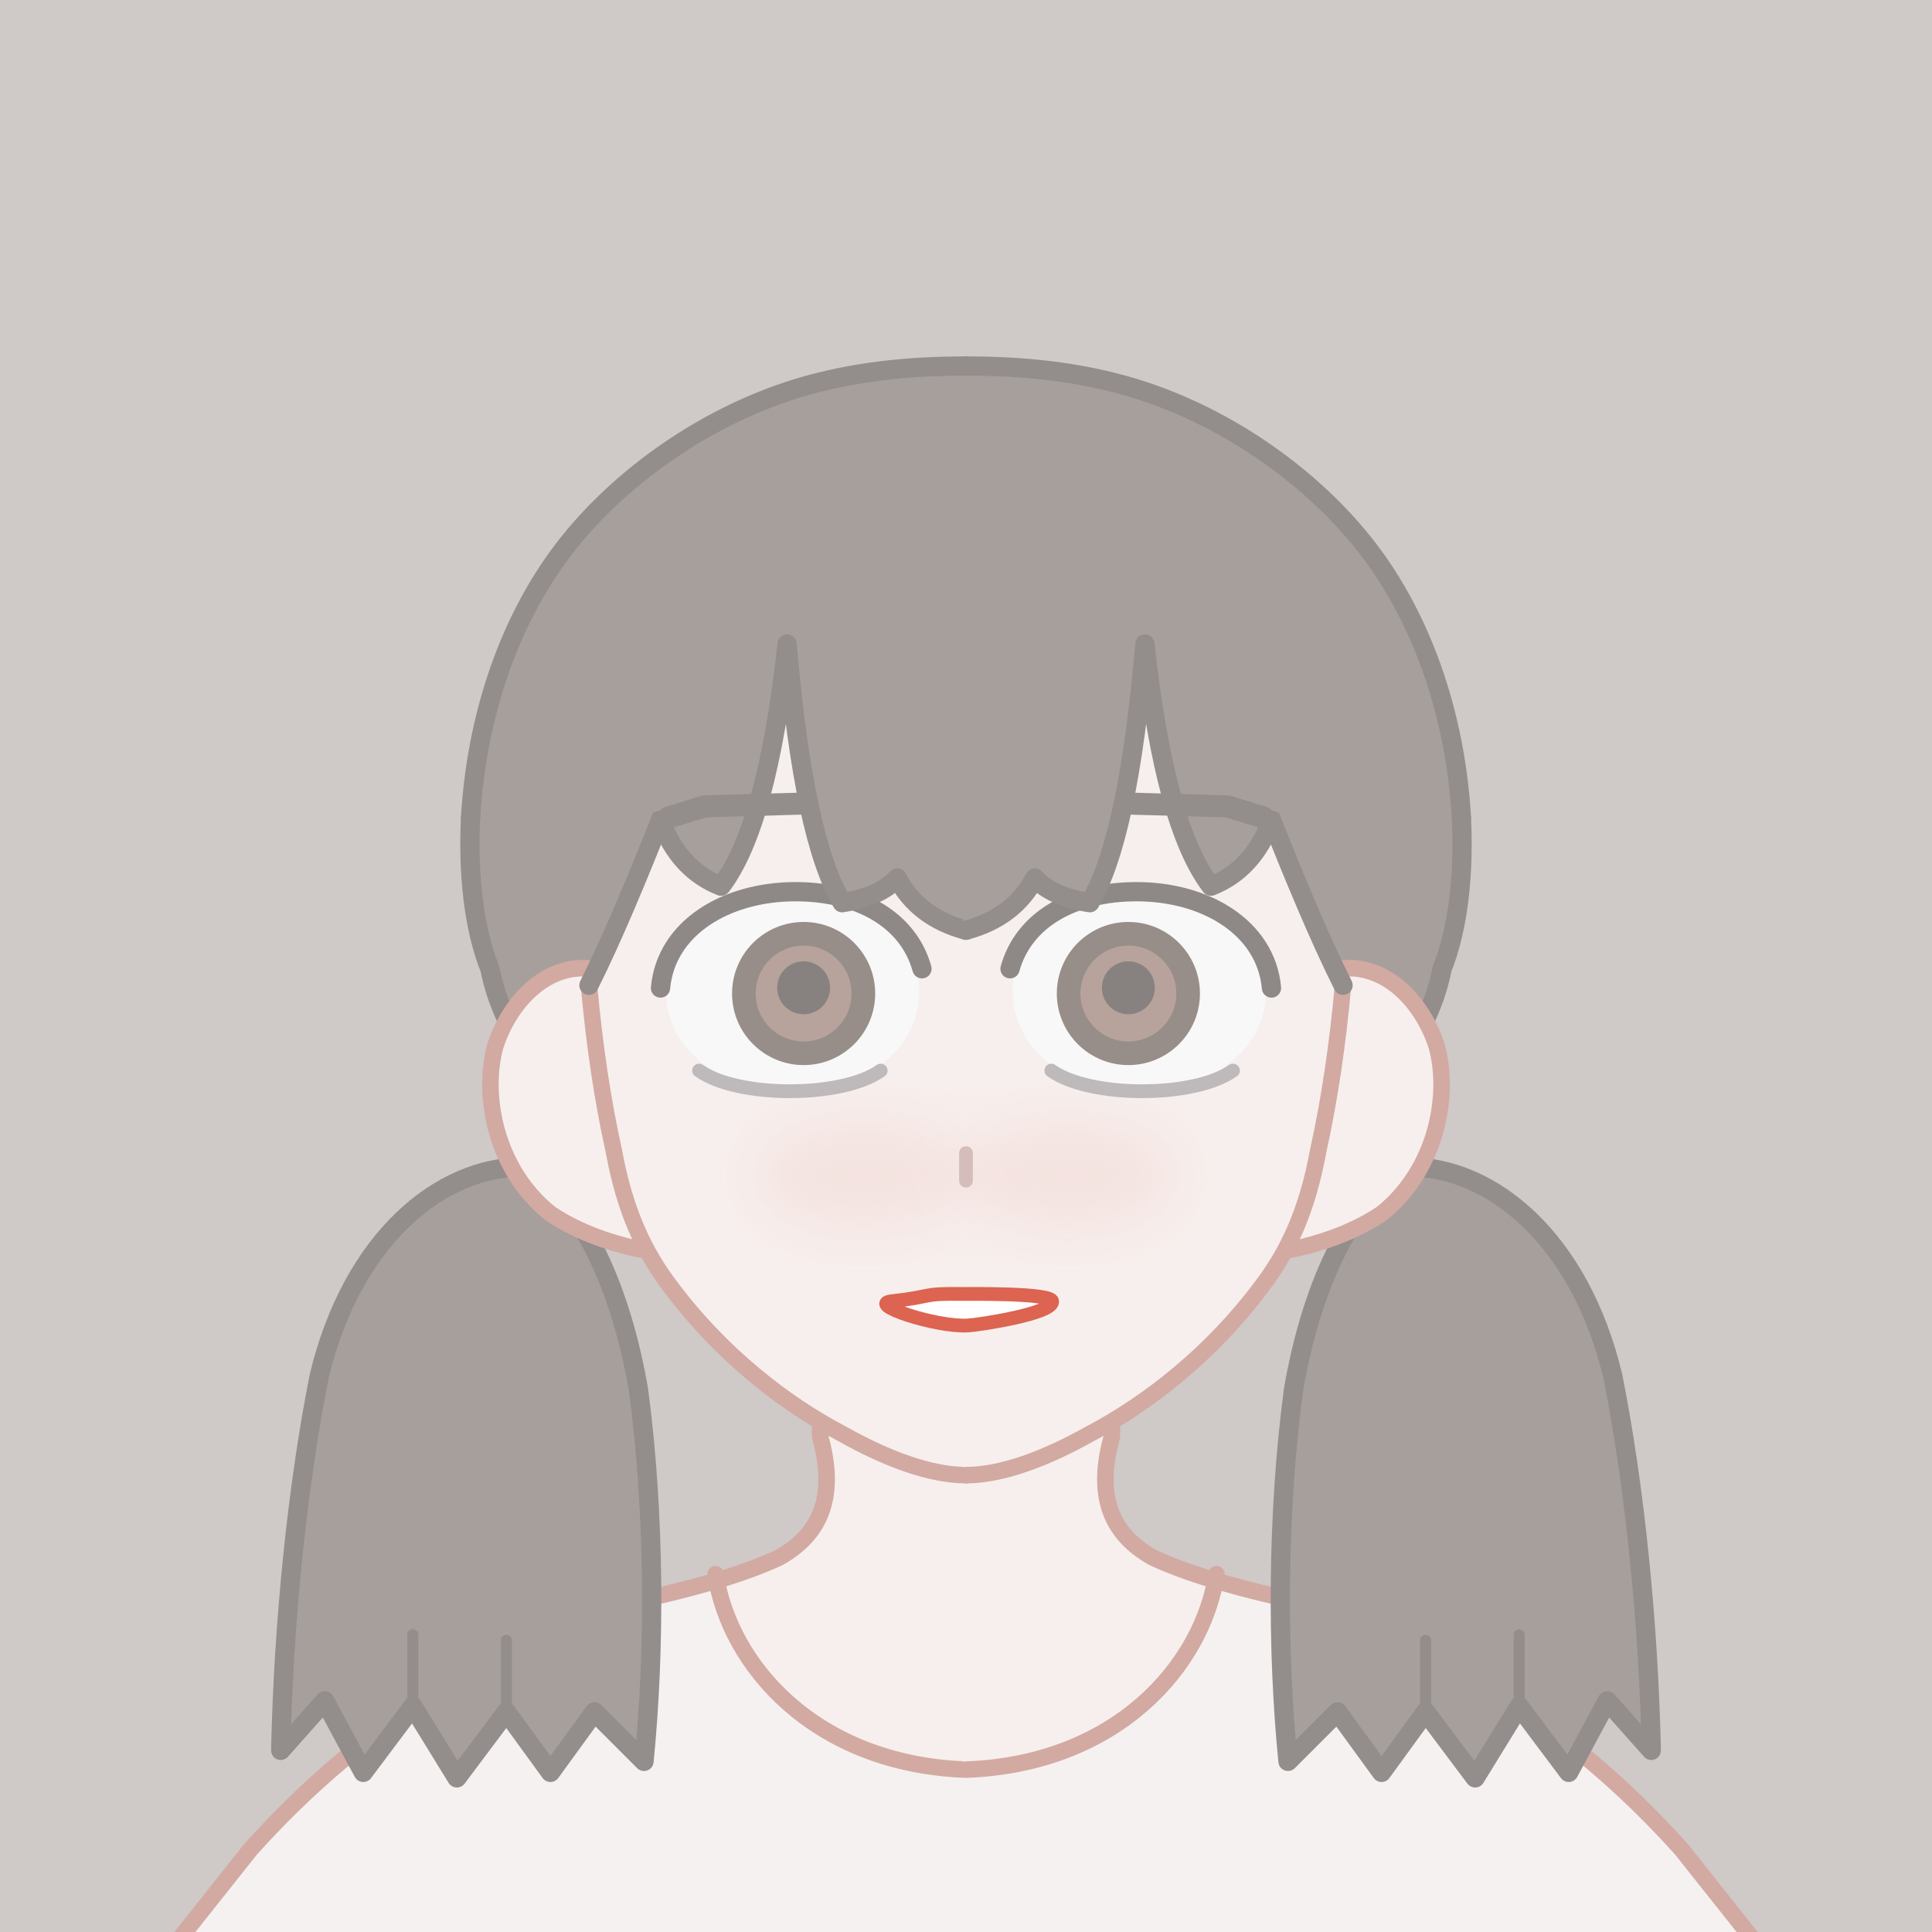
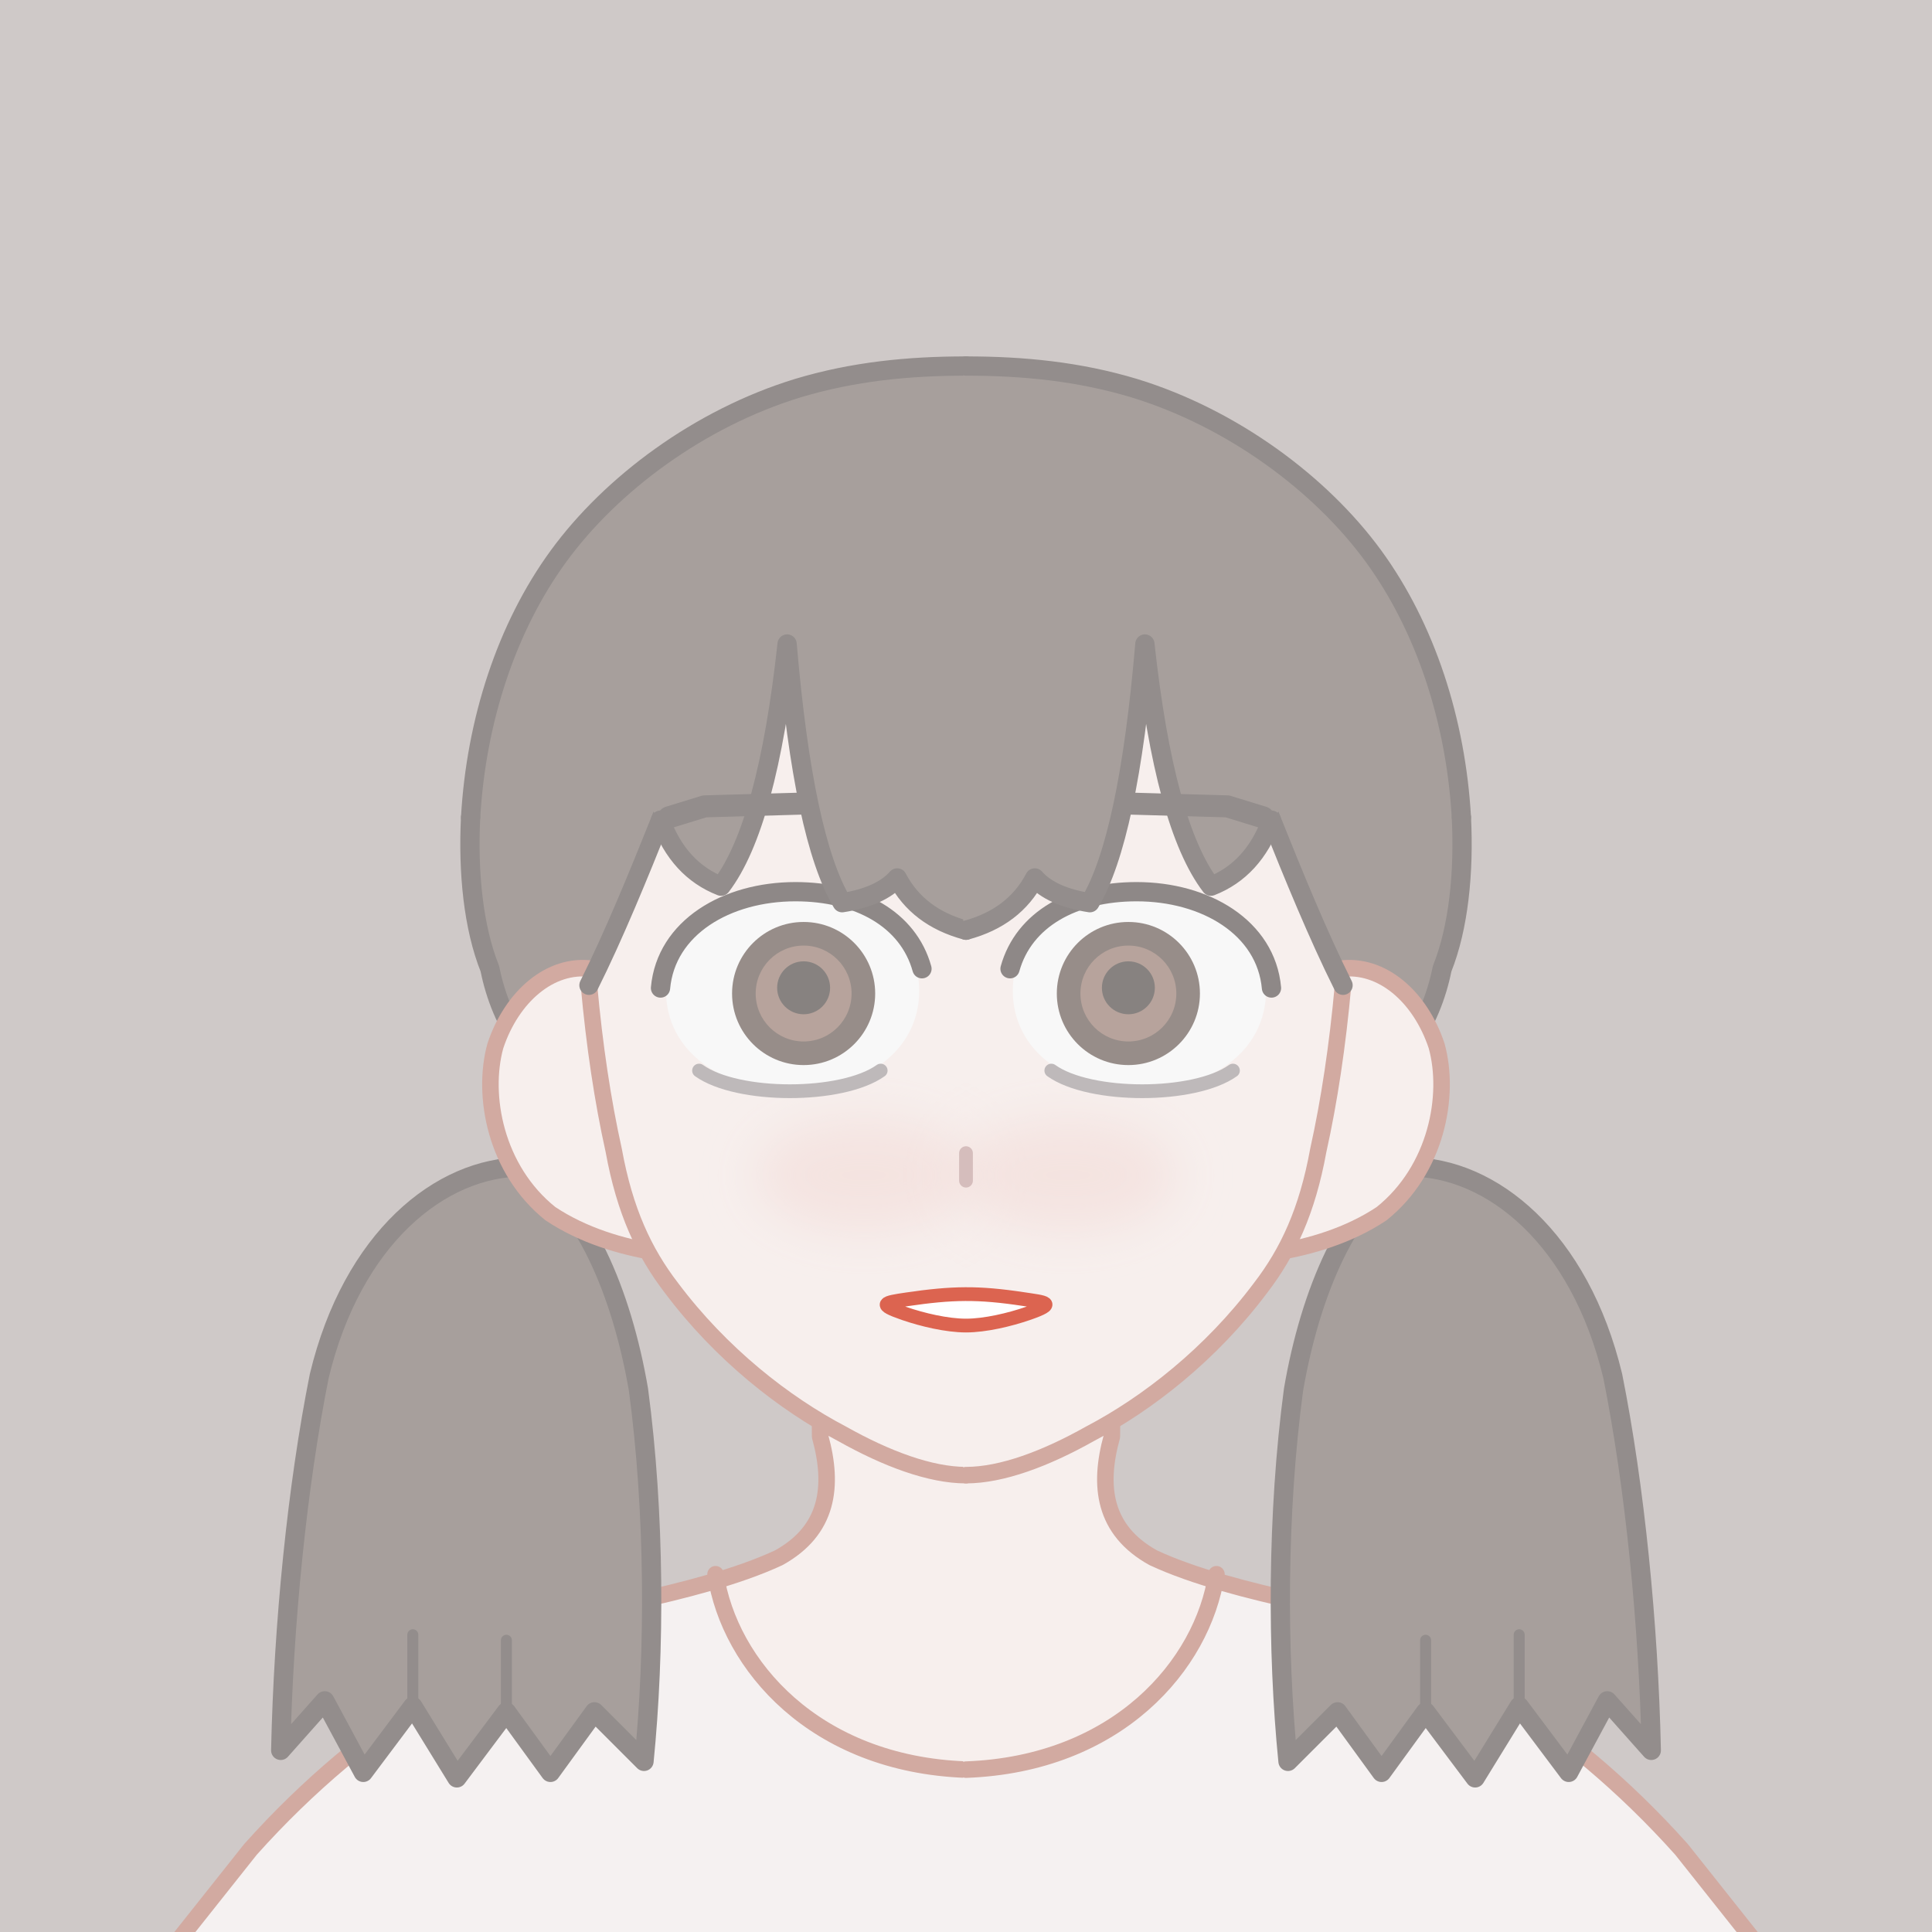
<svg xmlns="http://www.w3.org/2000/svg" width="702" height="702" viewBox="0 0 702 702">
  <defs>
-     <clipPath id="clip-path-1">
+     <clipPath id="clip-path-5">
      <path d="M242 389.2 L386 389.2 L386 464.8 L242 464.8 Z" />
    </clipPath>
    <filter id="filter-1" filterUnits="userSpaceOnUse" x="245" y="377" width="138" height="100" color-interpolation-filters="sRGB">
      <feGaussianBlur in="SourceGraphic" stdDeviation="9" color-interpolation-filters="linearRGB" />
    </filter>
-     <clipPath id="clip-path-2">
+     <clipPath id="clip-path-6">
      <path d="M460 389.2 L316 389.2 L316 464.8 L460 464.8 Z" />
    </clipPath>
    <filter id="filter-2" filterUnits="userSpaceOnUse" x="319" y="377" width="138" height="100" color-interpolation-filters="sRGB">
      <feGaussianBlur in="SourceGraphic" stdDeviation="9" color-interpolation-filters="linearRGB" />
    </filter>
-     <clipPath id="clip-path-3">
+     <clipPath id="clip-path-7">
      <path d="M242 360 C242 338 262 326 288 326 C314 326 334 338 334 360 C334 382 314 396 288 396 C262 396 242 382 242 360 Z" />
    </clipPath>
-     <clipPath id="clip-path-4">
+     <clipPath id="clip-path-8">
      <path d="M460 360 C460 338 440 326 414 326 C388 326 368 338 368 360 C368 382 388 396 414 396 C440 396 460 382 460 360 Z" />
    </clipPath>
  </defs>
  <g id="_ref">
    <g opacity="0.5">
      <rect x="0" y="0" width="702" height="702" fill="#ada19f" />
      <g data-layer="body">
        <g>
          <path d="M260 573 L230 582 C183 596 133 625 91 672 L60 712 L352 712 L352 643 C296 641 265 605 260 573 Z" fill="#f9f2f1" />
          <path d="M296 490 L298 522 C303 540 301 556 283 566 L260 573 C265 605 296 641 352 643 L352 490 Z" fill="#fdeeea" />
          <path d="M230 582 C183 596 133 625 91 672 L64 706" fill="none" stroke="#b46352" stroke-width="6" stroke-linecap="round" stroke-linejoin="round" />
          <path d="M296 500 C298 510 298 516 298 522 C303 540 301 556 283 566 C268 573 248 578 230 582" fill="none" stroke="#b46352" stroke-width="6" stroke-linecap="round" stroke-linejoin="round" />
          <path d="M260 572 C265 605 296 641 351 643" fill="none" stroke="#b46352" stroke-width="6" stroke-linecap="round" stroke-linejoin="round" />
        </g>
        <g>
          <path d="M442 573 L472 582 C519 596 569 625 611 672 L642 712 L350 712 L350 643 C406 641 437 605 442 573 Z" fill="#f9f2f1" />
          <path d="M406 490 L404 522 C399 540 401 556 419 566 L442 573 C437 605 406 641 350 643 L350 490 Z" fill="#fdeeea" />
          <path d="M472 582 C519 596 569 625 611 672 L638 706" fill="none" stroke="#b46352" stroke-width="6" stroke-linecap="round" stroke-linejoin="round" />
          <path d="M406 500 C404 510 404 516 404 522 C399 540 401 556 419 566 C434 573 454 578 472 582" fill="none" stroke="#b46352" stroke-width="6" stroke-linecap="round" stroke-linejoin="round" />
          <path d="M442 572 C437 605 406 641 351 643" fill="none" stroke="#b46352" stroke-width="6" stroke-linecap="round" stroke-linejoin="round" />
        </g>
      </g>
      <g data-layer="hairMid">
        <g>
          <path d="M190 424 C160 424 128 450 116 500 C108 540 103 590 102 636 L118 618 L132 644 L150 620 L166 646 L184 622 L200 644 L216 622 L234 640 C238 600 238 550 232 505 C226 470 212 436 190 424 Z" fill="#5d4e48" />
          <path d="M190 424 C160 424 128 450 116 500 C108 540 103 590 102 636 L118 618 L132 644 L150 620 L166 646 L184 622 L200 644 L216 622 L234 640 C238 600 238 550 232 505 C226 470 212 436 190 424 Z" fill="none" stroke="#352a27" stroke-width="7" stroke-linecap="round" stroke-linejoin="round" />
          <line x1="150" y1="620" x2="150" y2="594" fill="none" stroke="#352a27" stroke-width="4" stroke-linecap="round" stroke-linejoin="round" />
          <line x1="184" y1="622" x2="184" y2="596" fill="none" stroke="#352a27" stroke-width="4" stroke-linecap="round" stroke-linejoin="round" />
        </g>
        <g>
          <path d="M512 424 C542 424 574 450 586 500 C594 540 599 590 600 636 L584 618 L570 644 L552 620 L536 646 L518 622 L502 644 L486 622 L468 640 C464 600 464 550 470 505 C476 470 490 436 512 424 Z" fill="#5d4e48" />
          <path d="M512 424 C542 424 574 450 586 500 C594 540 599 590 600 636 L584 618 L570 644 L552 620 L536 646 L518 622 L502 644 L486 622 L468 640 C464 600 464 550 470 505 C476 470 490 436 512 424 Z" fill="none" stroke="#352a27" stroke-width="7" stroke-linecap="round" stroke-linejoin="round" />
          <line x1="552" y1="620" x2="552" y2="594" fill="none" stroke="#352a27" stroke-width="4" stroke-linecap="round" stroke-linejoin="round" />
          <line x1="518" y1="622" x2="518" y2="596" fill="none" stroke="#352a27" stroke-width="4" stroke-linecap="round" stroke-linejoin="round" />
        </g>
      </g>
      <g data-layer="hairBase">
        <g>
          <path d="M352 133 L351 133 C330 133 310 135 290 141 C254 152 222 176 203 202 C184 228 173 262 171 297 C170 317 172 337 178 352 C180 362 184 372 190 380 L198 386 L352 386 Z" fill="#5d4e48" />
          <path d="M351 133 C330 133 310 135 290 141 C254 152 222 176 203 202 C184 228 173 262 171 297" fill="none" stroke="#352a27" stroke-width="7" stroke-linecap="round" stroke-linejoin="round" />
          <path d="M171 297 C170 317 172 337 178 352 C180 362 184 372 190 380" fill="none" stroke="#352a27" stroke-width="7" stroke-linecap="round" stroke-linejoin="round" />
        </g>
        <g>
          <path d="M350 133 L351 133 C372 133 392 135 412 141 C448 152 480 176 499 202 C518 228 529 262 531 297 C532 317 530 337 524 352 C522 362 518 372 512 380 L504 386 L350 386 Z" fill="#5d4e48" />
          <path d="M351 133 C372 133 392 135 412 141 C448 152 480 176 499 202 C518 228 529 262 531 297" fill="none" stroke="#352a27" stroke-width="7" stroke-linecap="round" stroke-linejoin="round" />
          <path d="M531 297 C532 317 530 337 524 352 C522 362 518 372 512 380" fill="none" stroke="#352a27" stroke-width="7" stroke-linecap="round" stroke-linejoin="round" />
        </g>
      </g>
      <g data-layer="ear">
        <g>
          <path d="M215 352 C200 350 186 362 180 380 C175 398 180 425 200 441 C212 449 226 453 238 455 L225 380 Z" fill="#fdeeea" />
          <path d="M215 352 C200 350 186 362 180 380 C175 398 180 425 200 441 C212 449 226 453 238 455" fill="none" stroke="#b46352" stroke-width="6" stroke-linecap="round" stroke-linejoin="round" />
        </g>
        <g>
          <path d="M487 352 C502 350 516 362 522 380 C527 398 522 425 502 441 C490 449 476 453 464 455 L477 380 Z" fill="#fdeeea" />
          <path d="M487 352 C502 350 516 362 522 380 C527 398 522 425 502 441 C490 449 476 453 464 455" fill="none" stroke="#b46352" stroke-width="6" stroke-linecap="round" stroke-linejoin="round" />
        </g>
      </g>
      <g data-layer="face">
        <g>
          <path d="M352 200 L351 200 C322 200 296 208 278 228 C262 246 250 272 240 298 C232 318 223 340 214 358 C216 380 219 400 223 418 C227 440 234 455 244 468 C262 492 285 510 306 521 C322 530 338 536 351 536 L352 536 Z" fill="#fdeeea" />
          <path d="M214 358 C216 380 219 400 223 418 C227 440 234 455 244 468 C262 492 285 510 306 521 C322 530 338 536 351 536" fill="none" stroke="#b46352" stroke-width="6" stroke-linecap="round" stroke-linejoin="round" />
        </g>
        <g>
          <path d="M350 200 L351 200 C380 200 406 208 424 228 C440 246 452 272 462 298 C470 318 479 340 488 358 C486 380 483 400 479 418 C475 440 468 455 458 468 C440 492 417 510 396 521 C380 530 364 536 351 536 L350 536 Z" fill="#fdeeea" />
          <path d="M488 358 C486 380 483 400 479 418 C475 440 468 455 458 468 C440 492 417 510 396 521 C380 530 364 536 351 536" fill="none" stroke="#b46352" stroke-width="6" stroke-linecap="round" stroke-linejoin="round" />
        </g>
      </g>
      <g data-layer="makeup">
-         <g clip-path="url(#clip-path-1)">
+         <g clip-path="url(#clip-path-5)">
          <g filter="url(#filter-1)">
            <ellipse cx="314" cy="427" rx="40" ry="21" fill="#f3bfb8" opacity="0.5" />
          </g>
        </g>
-         <g clip-path="url(#clip-path-2)">
+         <g clip-path="url(#clip-path-6)">
          <g filter="url(#filter-2)">
            <ellipse cx="388" cy="427" rx="40" ry="21" fill="#f3bfb8" opacity="0.5" />
          </g>
        </g>
      </g>
      <g data-layer="mouth">
        <line x1="351" y1="419" x2="351" y2="429" fill="none" stroke="#b98a88" stroke-width="5" stroke-linecap="round" />
      </g>
      <g data-layer="eye">
        <path d="M242 360 C242 338 262 326 288 326 C314 326 334 338 334 360 C334 382 314 396 288 396 C262 396 242 382 242 360 Z" fill="#ffffff" />
-         <g clip-path="url(#clip-path-3)">
+         <g clip-path="url(#clip-path-7)">
          <g>
            <circle cx="292" cy="361" r="26" fill="#3e2a22" />
            <circle cx="292" cy="361" r="17.42" fill="#7e5647" />
            <circle cx="292" cy="358.92" r="9.62" fill="#1e1410" />
          </g>
        </g>
        <g>
          <path d="M254 389 C268 399 306 399 320 389" fill="none" stroke="#8b8284" stroke-width="5" stroke-linecap="round" />
          <path d="M240 359 C242 337 264 324 289 324 C312 324 330 334 335 352" fill="none" stroke="#2b201d" stroke-width="7" stroke-linecap="round" stroke-linejoin="round" />
        </g>
        <g>
          <path d="M460 360 C460 338 440 326 414 326 C388 326 368 338 368 360 C368 382 388 396 414 396 C440 396 460 382 460 360 Z" fill="#ffffff" />
-           <g clip-path="url(#clip-path-4)">
+           <g clip-path="url(#clip-path-8)">
            <g>
              <circle cx="410" cy="361" r="26" fill="#3e2a22" />
              <circle cx="410" cy="361" r="17.42" fill="#7e5647" />
              <circle cx="410" cy="358.92" r="9.62" fill="#1e1410" />
            </g>
          </g>
          <g>
            <path d="M448 389 C434 399 396 399 382 389" fill="none" stroke="#8b8284" stroke-width="5" stroke-linecap="round" />
            <path d="M462 359 C460 337 438 324 413 324 C390 324 372 334 367 352" fill="none" stroke="#2b201d" stroke-width="7" stroke-linecap="round" stroke-linejoin="round" />
          </g>
        </g>
      </g>
      <g data-layer="hairLine">
        <path d="M351 200 C322 200 296 208 278 228 C262 246 250 272 240 298 C232 318 223 340 214 358" fill="none" stroke="#352a27" stroke-width="7" stroke-linecap="round" stroke-linejoin="round" />
        <path d="M351 200 C380 200 406 208 424 228 C440 246 452 272 462 298 C470 318 479 340 488 358" fill="none" stroke="#352a27" stroke-width="7" stroke-linecap="round" stroke-linejoin="round" />
      </g>
      <g data-layer="hairFront">
        <g>
          <path d="M240 298 C244.4 310 251.733 318 262 322 C273.2 307.333 281.2 278 286 234 C290 281 296.667 312.333 306 328 C315.333 326.533 322 323.533 326 319 C331 328.533 339.333 334.867 351 338 L352 338 L352 150 L200 250 Z" fill="#5d4e48" />
          <path d="M240 298 C244.4 310 251.733 318 262 322 C273.2 307.333 281.2 278 286 234 C290 281 296.667 312.333 306 328 C315.333 326.533 322 323.533 326 319 C331 328.533 339.333 334.867 351 338" fill="none" stroke="#352a27" stroke-width="7" stroke-linecap="round" stroke-linejoin="round" />
        </g>
        <g>
          <path d="M462 298 C457.6 310 450.267 318 440 322 C428.8 307.333 420.8 278 416 234 C412 281 405.333 312.333 396 328 C386.667 326.533 380 323.533 376 319 C371 328.533 362.667 334.867 351 338 L350 338 L350 150 L502 250 Z" fill="#5d4e48" />
          <path d="M462 298 C457.6 310 450.267 318 440 322 C428.8 307.333 420.8 278 416 234 C412 281 405.333 312.333 396 328 C386.667 326.533 380 323.533 376 319 C371 328.533 362.667 334.867 351 338" fill="none" stroke="#352a27" stroke-width="7" stroke-linecap="round" stroke-linejoin="round" />
        </g>
      </g>
      <g data-layer="brow">
        <polyline points="243,297 256,293 291,292" fill="none" stroke="#352a27" stroke-width="8" stroke-linecap="round" stroke-linejoin="round" />
        <polyline points="459,297 446,293 411,292" fill="none" stroke="#352a27" stroke-width="8" stroke-linecap="round" stroke-linejoin="round" />
      </g>
    </g>
  </g>
  <g id="full">
-     <path d="M323.976 472.812 C339.309 471.146 334.564 469.929 349.566 470.157 C352.072 470.195 382.122 469.713 382.312 472.868 C382.582 477.368 355.663 481.378 351.826 481.613 C340.085 482.332 314.69 473.822 323.976 472.812 Z" fill="#ffffff" stroke="#dc6450" stroke-width="5" stroke-linecap="round" stroke-linejoin="round" />
+     <path d="M351 481.648 C344.034 481.648 335.111 479.523 328.524 477.252 C318.679 473.857 321.218 473.33 329.515 472.117 C346.059 469.697 355.338 469.52 371.935 472.035 C379.63 473.201 384.474 473.459 373.476 477.252 C366.889 479.523 357.966 481.648 351 481.648 Z" fill="#ffffff" stroke="#dc6450" stroke-width="5" stroke-linecap="round" stroke-linejoin="round" />
  </g>
</svg>
